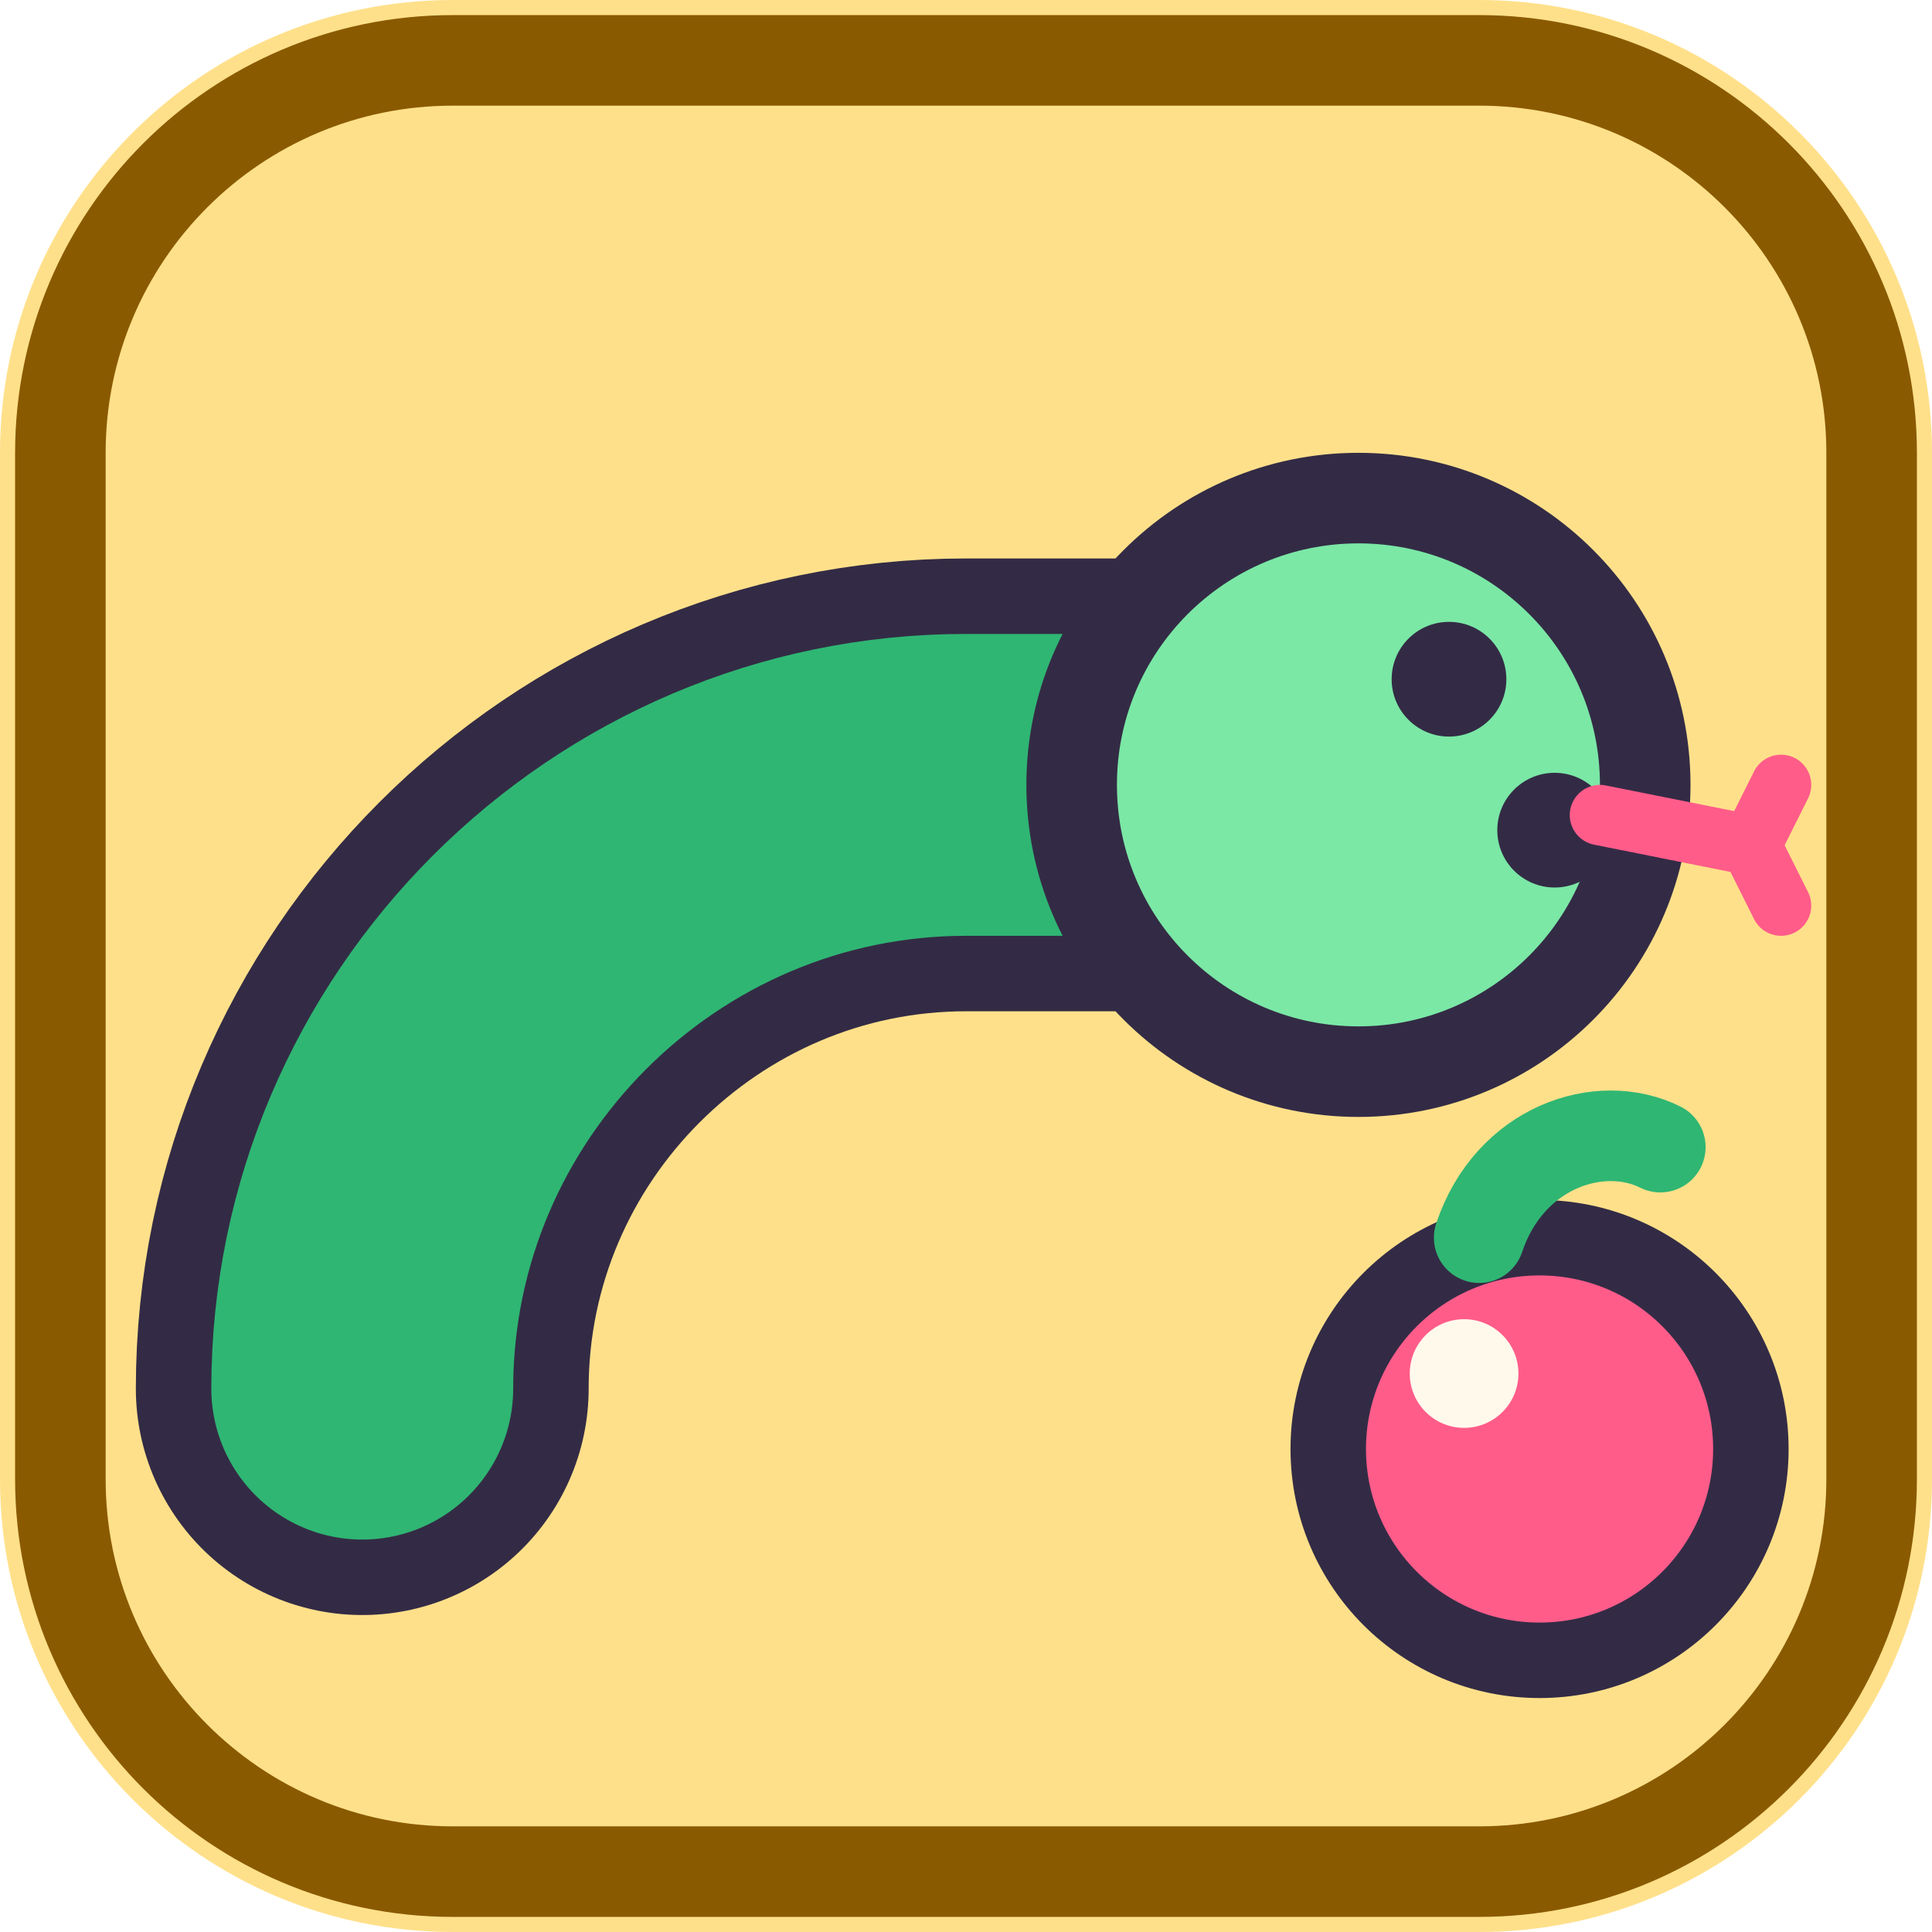
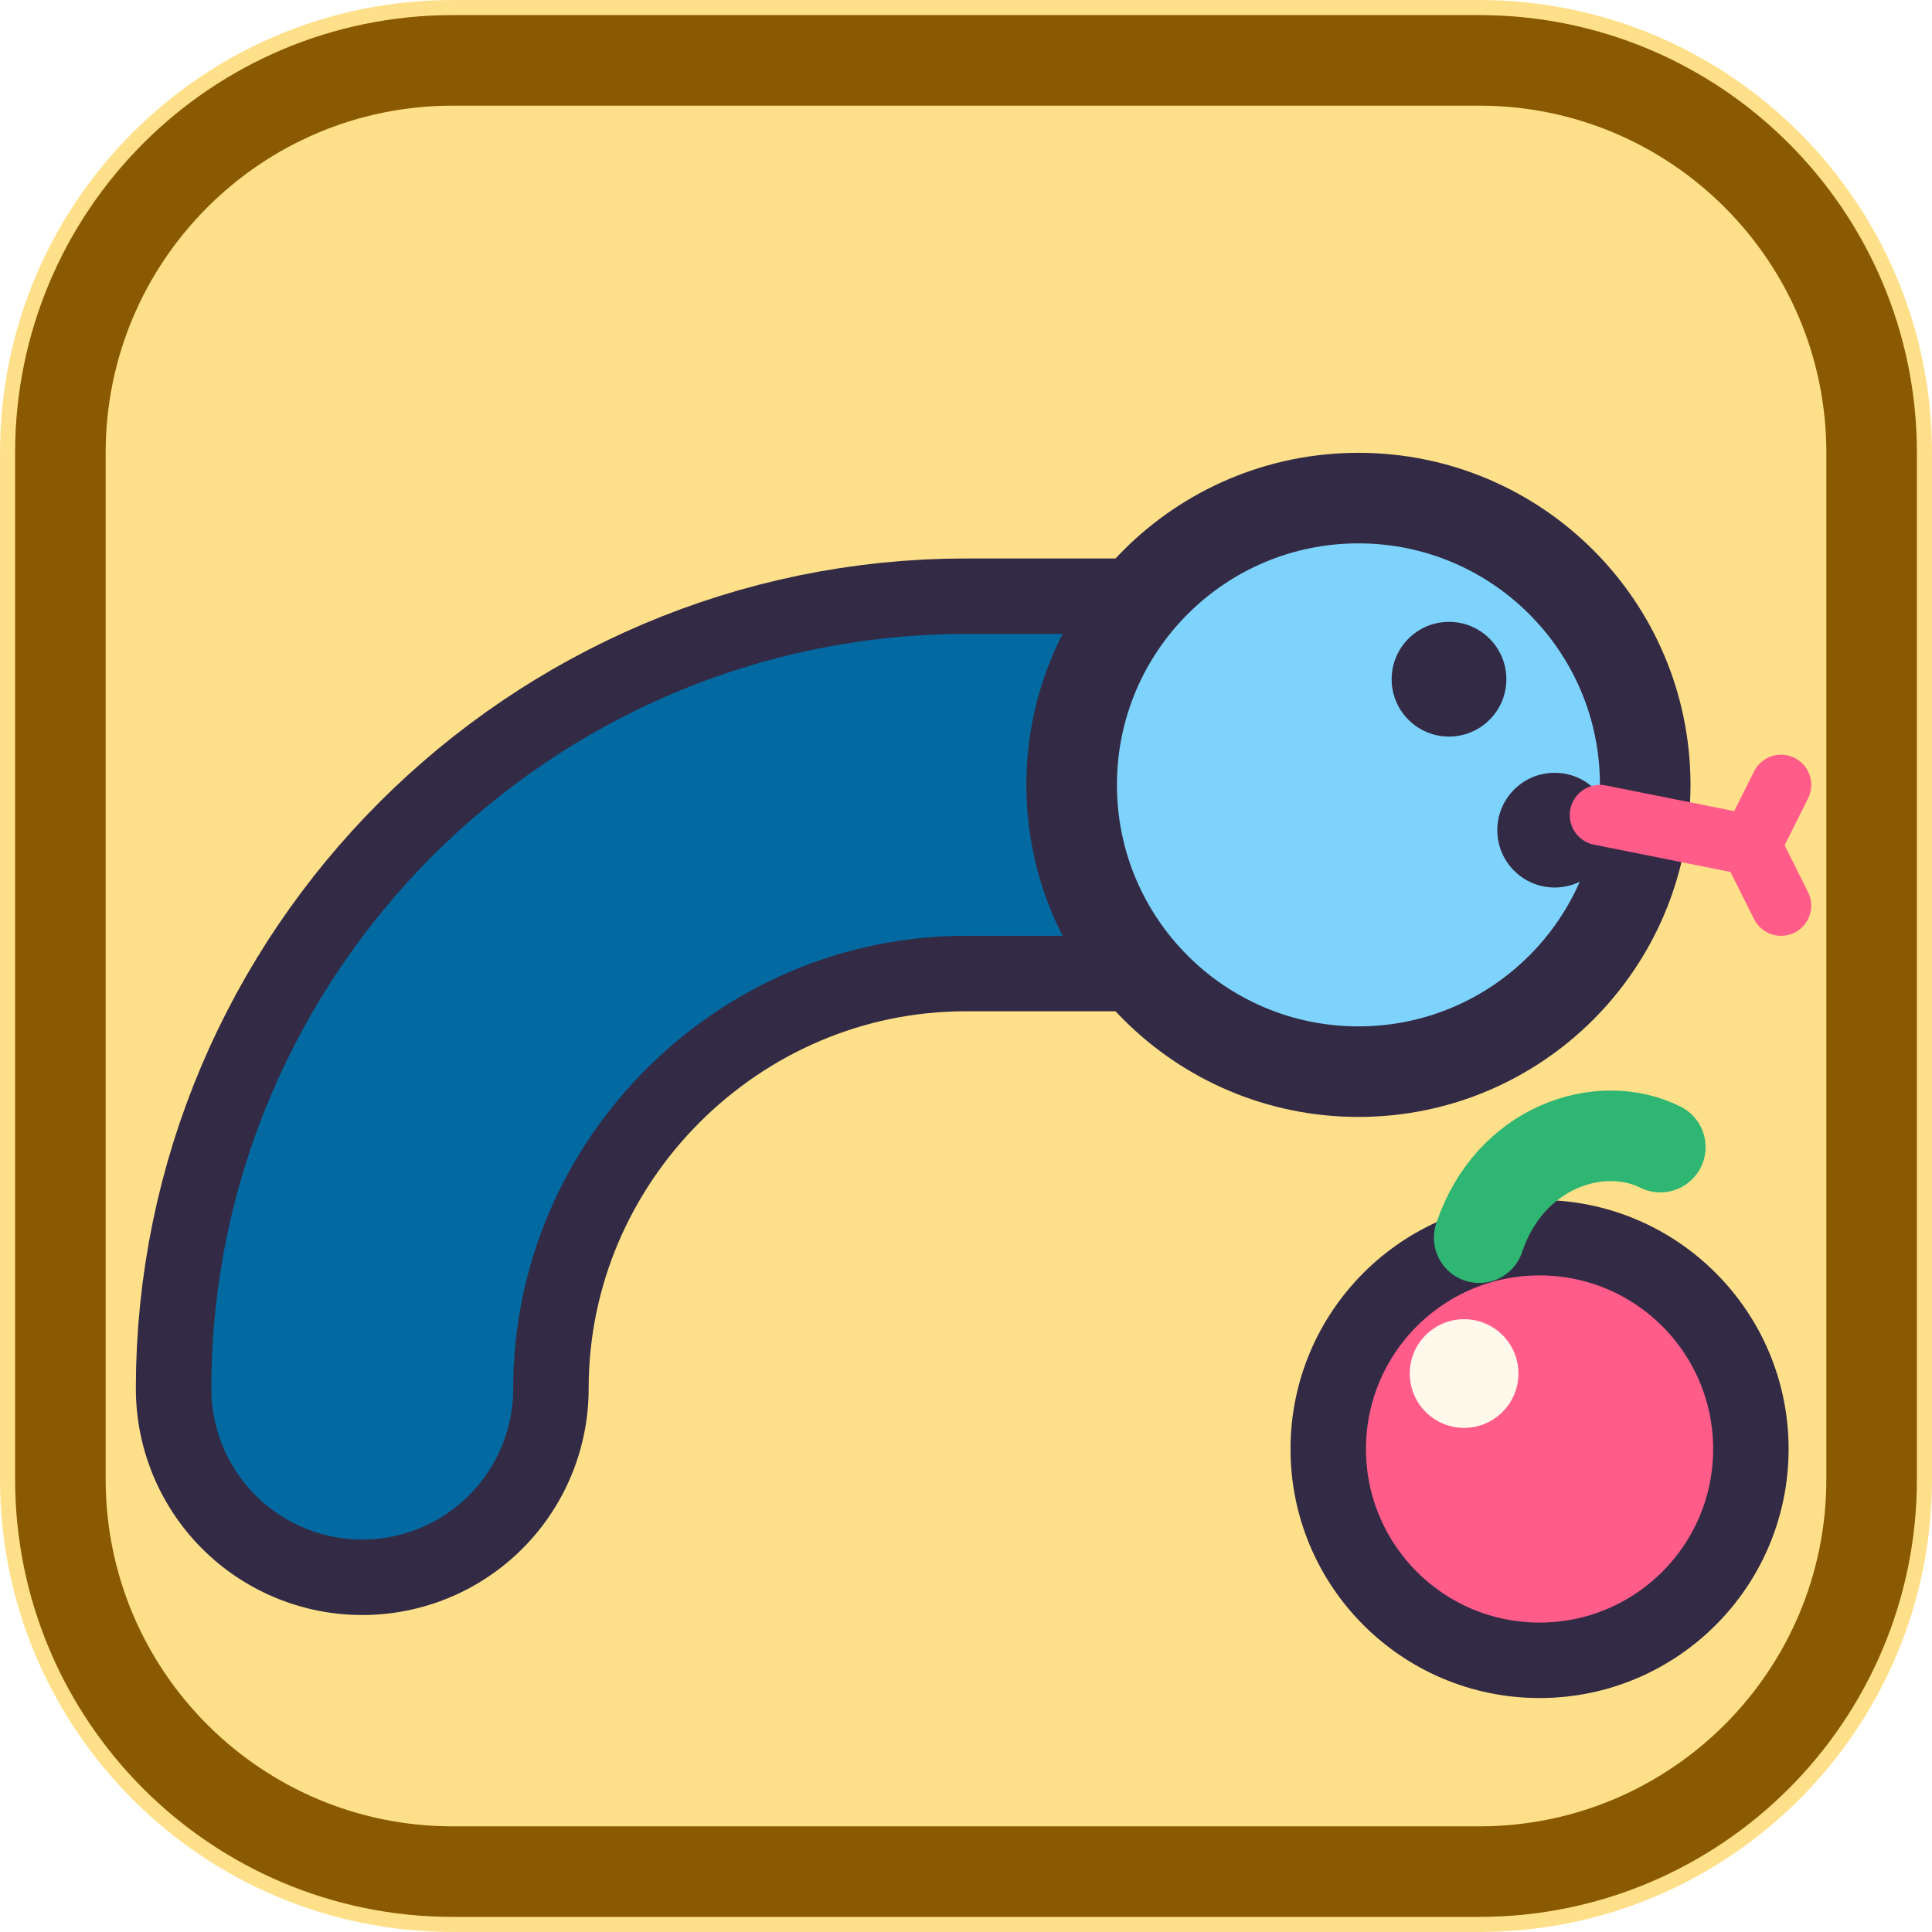
<svg xmlns="http://www.w3.org/2000/svg" viewBox="0 0 64 64">
  <rect width="64" height="64" rx="15" fill="#FFE08A" />
  <rect x="2" y="2" width="60" height="60" rx="13" fill="none" stroke="#8A5A00" stroke-width="3" />
  <path d="M12 46c0-11 9-20 20-20h11" fill="none" stroke="#332B45" stroke-width="15" stroke-linecap="round" stroke-linejoin="round" />
-   <path d="M12 46c0-11 9-20 20-20h11" fill="none" stroke="#2FB673" stroke-width="10" stroke-linecap="round" stroke-linejoin="round" />
-   <circle cx="45" cy="26" r="9.5" fill="#7BE8A6" stroke="#332B45" stroke-width="3" />
+   <path d="M12 46c0-11 9-20 20-20h11" fill="none" stroke="#0369A1" stroke-width="10" stroke-linecap="round" stroke-linejoin="round" />
+   <circle cx="45" cy="26" r="9.5" fill="#7DD3FC" stroke="#332B45" stroke-width="3" />
  <circle cx="48" cy="22.5" r="1.9" fill="#332B45" />
  <circle cx="51.5" cy="27.5" r="1.9" fill="#332B45" />
  <path d="M53 27l5 1M58 28l1-2M58 28l1 2" fill="none" stroke="#FF5C8A" stroke-width="2" stroke-linecap="round" />
  <circle cx="51" cy="48" r="7" fill="#FF5C8A" stroke="#332B45" stroke-width="2.5" />
  <path d="M49 41c1-3 4-4 6-3" fill="none" stroke="#2FB673" stroke-width="3" stroke-linecap="round" />
  <circle cx="48.5" cy="45.5" r="1.8" fill="#FFF9EC" />
</svg>
